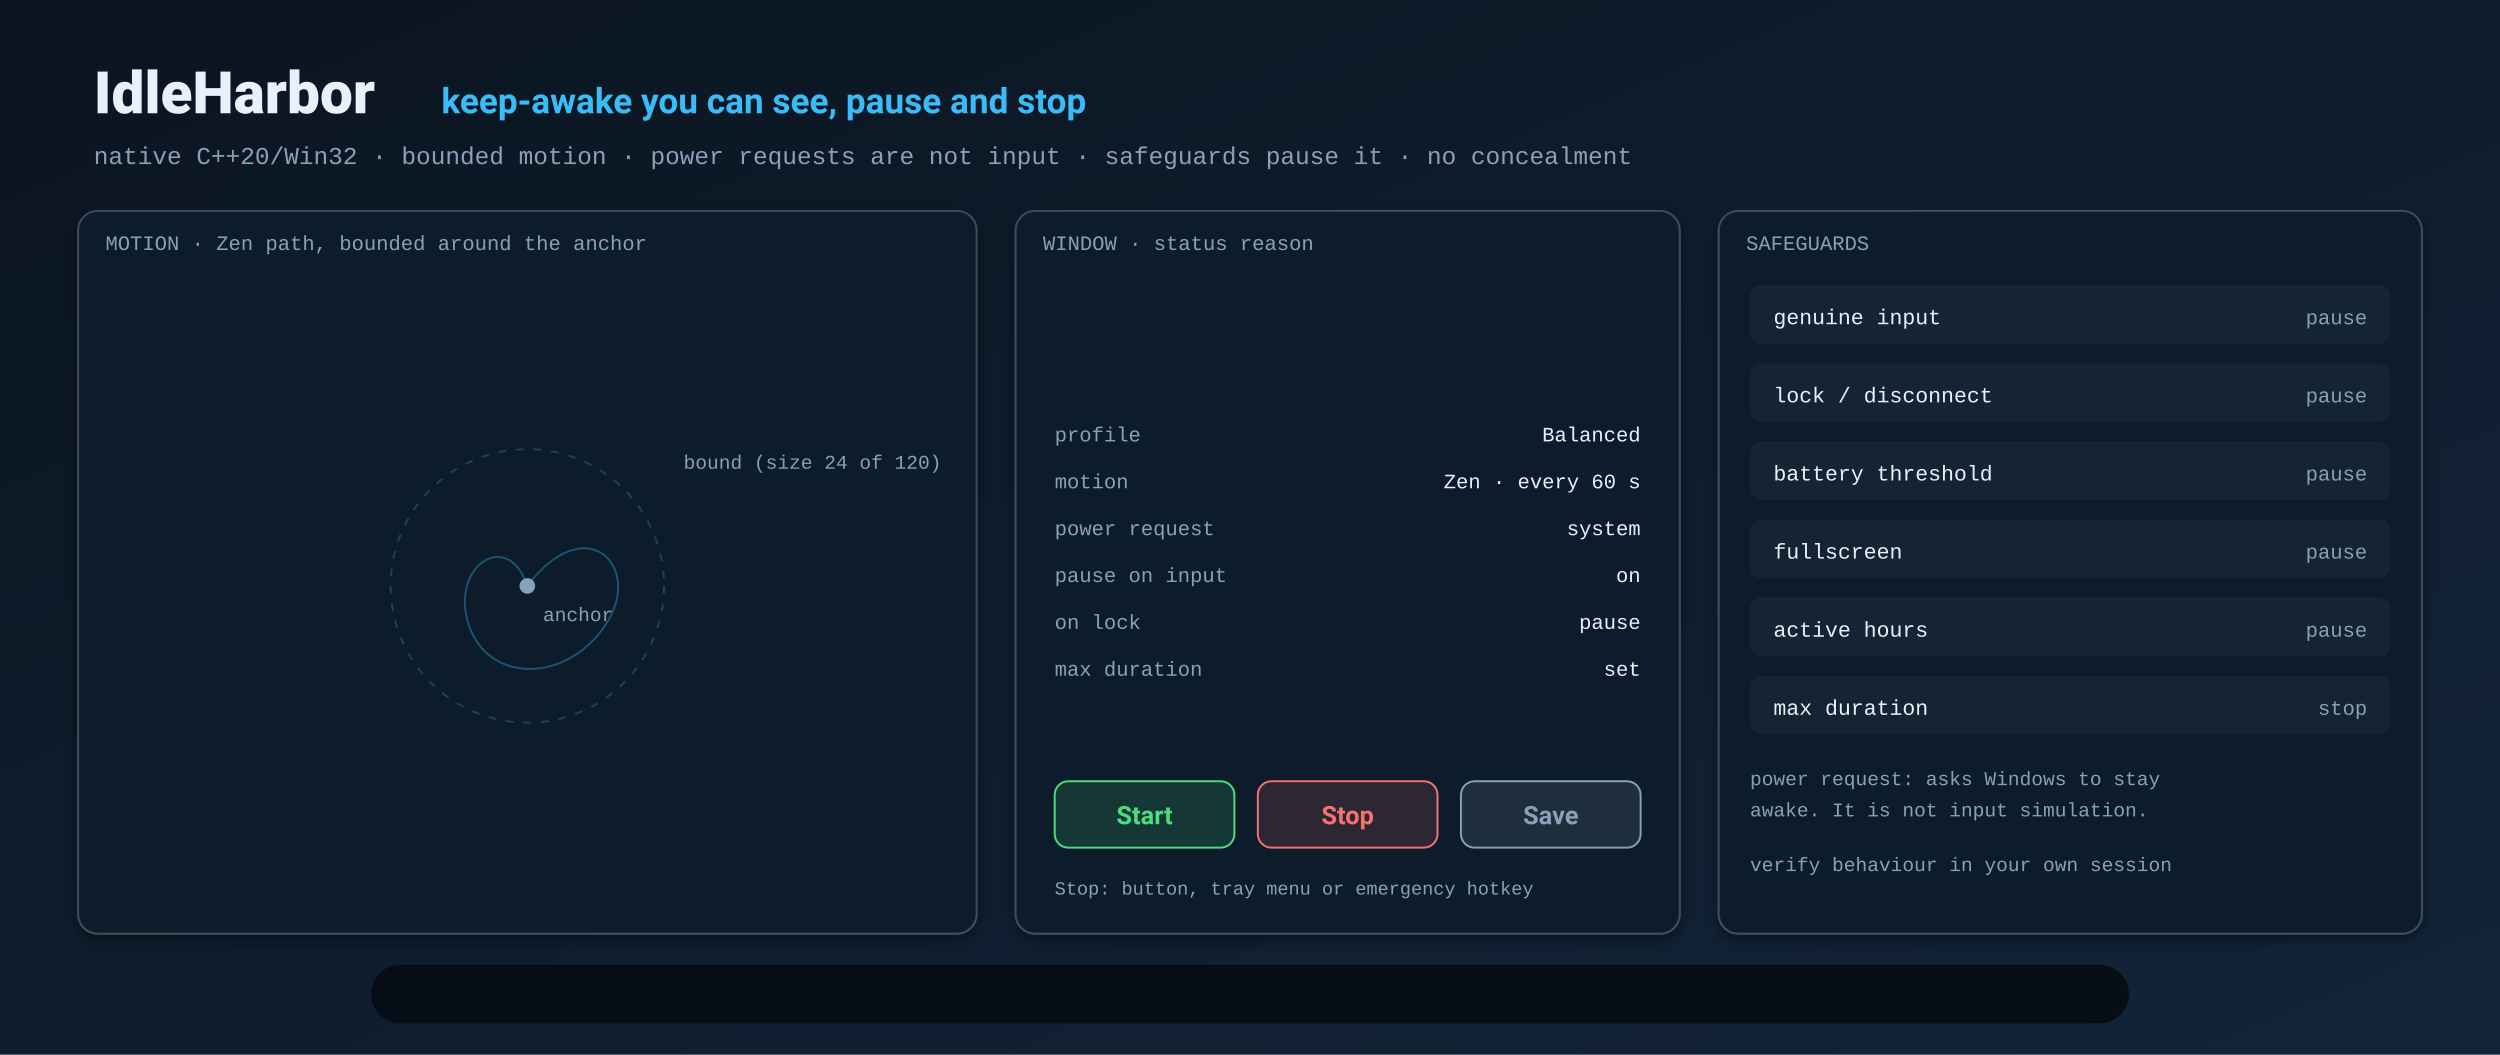
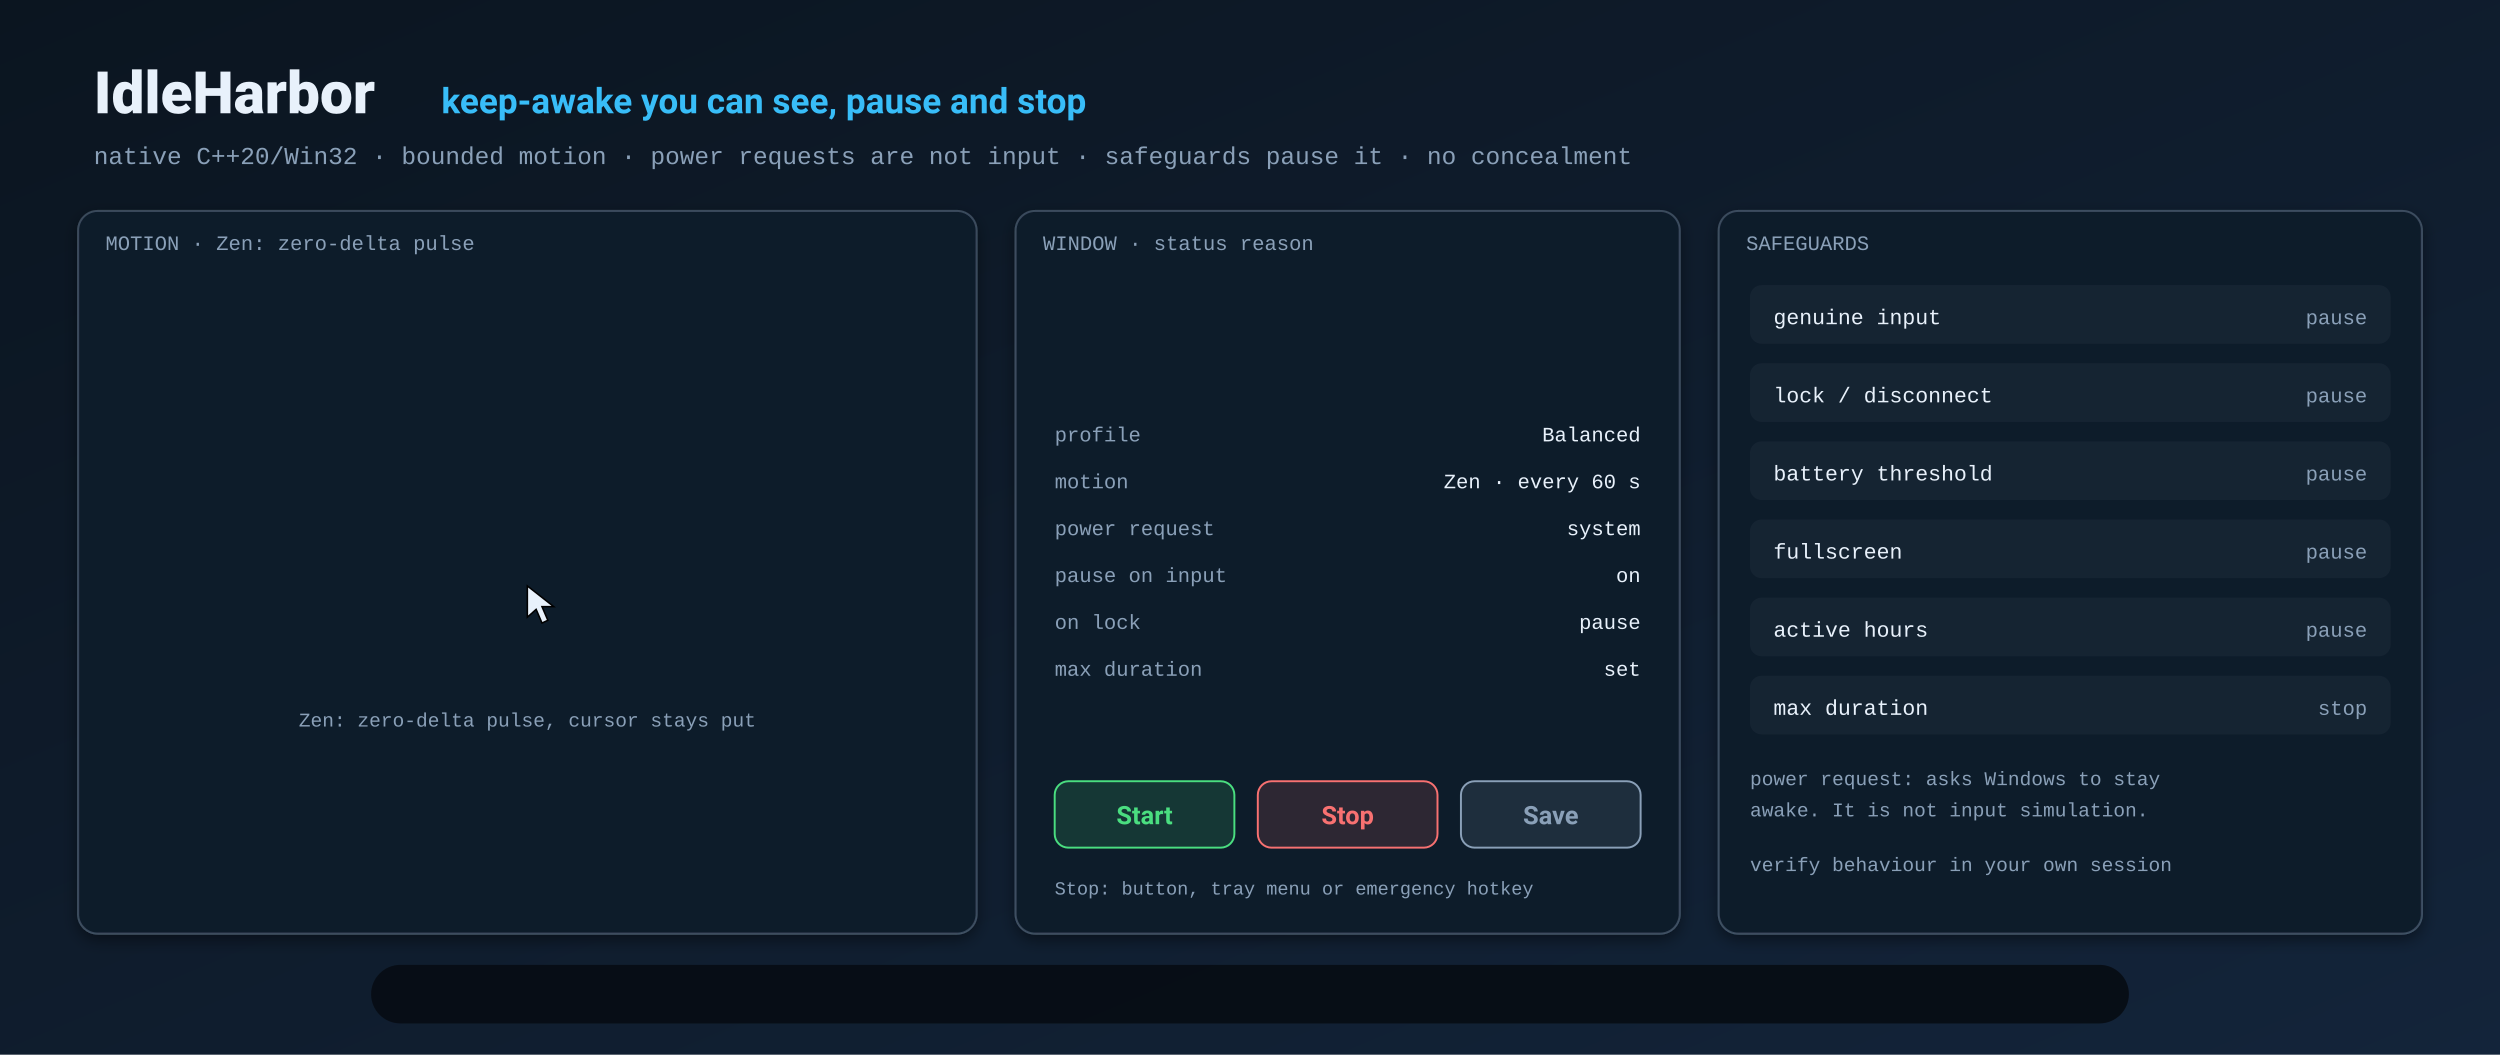
<svg xmlns="http://www.w3.org/2000/svg" width="1280" height="540" viewBox="0 0 1280 540" role="img" aria-labelledby="t d" data-poster-time="9.4">
-   <style>.flow{stroke-dasharray:2 10;animation:fl 1.25s linear infinite}@keyframes fl{to{stroke-dashoffset:-12}}@media (prefers-reduced-motion:reduce){.flow{animation:none}}@media (prefers-reduced-motion:reduce){.rm0{opacity:0!important}.rm1{opacity:1!important}.rm2{visibility:hidden!important}}</style>
+   <style>.rm-static{display:none}@media (prefers-reduced-motion:reduce){.anim{display:none}.rm-static{display:inline}}</style>
  <defs>
    <linearGradient id="bg" x1="0" y1="0" x2="1" y2="1">
      <stop offset="0" stop-color="#0b1520" />
      <stop offset="1" stop-color="#13243a" />
    </linearGradient>
    <filter id="sh">
      <feDropShadow dx="0" dy="3" stdDeviation="4" flood-color="#000" flood-opacity=".45" />
    </filter>
  </defs>
  <rect width="1280" height="540" fill="url(#bg)" />
  <text x="48" y="58" font-family="system-ui,-apple-system,'Segoe UI',Roboto,'Helvetica Neue',Arial,sans-serif" font-weight="800" font-size="30" fill="#e8f1fb">IdleHarbor</text>
  <text x="226" y="58" font-family="system-ui,-apple-system,'Segoe UI',Roboto,'Helvetica Neue',Arial,sans-serif" font-weight="600" font-size="18" fill="#38bdf8">keep-awake you can see, pause and stop</text>
  <text x="48" y="84" font-family="ui-monospace,SFMono-Regular,Menlo,Consolas,'Liberation Mono',monospace" font-size="12.5" fill="#8aa0b8">native C++20/Win32 · bounded motion · power requests are not input · safeguards pause it · no concealment</text>
  <g filter="url(#sh)">
    <rect x="40" y="108" width="460" height="370" rx="10" fill="#0f1c2c" stroke="#8aa0b8" stroke-opacity=".35" />
  </g>
-   <text x="54" y="128" font-family="ui-monospace,SFMono-Regular,Menlo,Consolas,'Liberation Mono',monospace" font-size="10.5" fill="#8aa0b8">MOTION · Zen path, bounded around the anchor</text>
-   <circle cx="270" cy="300" r="70" fill="none" stroke="#38bdf8" stroke-opacity=".25" stroke-dasharray="4 5" />
-   <circle cx="270" cy="300" r="4" fill="#8aa0b8" />
-   <text x="350" y="240" font-family="ui-monospace,SFMono-Regular,Menlo,Consolas,'Liberation Mono',monospace" font-size="10" fill="#8aa0b8">bound (size 24 of 120)</text>
-   <text x="278" y="318" font-family="ui-monospace,SFMono-Regular,Menlo,Consolas,'Liberation Mono',monospace" font-size="10" fill="#8aa0b8">anchor</text>
-   <path d="M270 300 c30 -40 60 -10 40 20 c-20 30 -60 30 -70 0 c-10 -30 20 -50 30 -20 z" fill="none" stroke="#38bdf8" stroke-opacity=".35" />
-   <g opacity="0" class="rm0">
+   <text x="54" y="128" font-family="ui-monospace,SFMono-Regular,Menlo,Consolas,'Liberation Mono',monospace" font-size="10.5" fill="#8aa0b8">MOTION · Zen: zero-delta pulse</text>
+   <path transform="translate(270 300)" d="M0 0 l0 16 l4.5 -4 l3 7 l3 -1.4 l-3 -7 l6 0 z" fill="#e8f1fb" stroke="#000" stroke-width=".8" />
+   <text x="270" y="372" text-anchor="middle" font-family="ui-monospace,SFMono-Regular,Menlo,Consolas,'Liberation Mono',monospace" font-size="10" fill="#8aa0b8">Zen: zero-delta pulse, cursor stays put</text>
+   <g opacity="0" class="anim">
    <animate attributeName="opacity" dur="15.0s" repeatCount="indefinite" values="0;0;1;1;0;0;1;1;0;0;1;1;0;0;0;0" keyTimes="0;0.067;0.073;0.267;0.273;0.4;0.407;0.533;0.54;0.707;0.713;0.84;0.847;0.933;0.967;1" calcMode="spline" keySplines="0 0 1 1;0 0 1 1;0 0 1 1;0 0 1 1;0 0 1 1;0 0 1 1;0 0 1 1;0 0 1 1;0 0 1 1;0 0 1 1;0 0 1 1;0 0 1 1;0 0 1 1;.4 0 .2 1;0 0 1 1" />
-     <path d="M0 0 l0 16 l4.5 -4 l3 7 l3 -1.4 l-3 -7 l6 0 z" fill="#e8f1fb" stroke="#000" stroke-width=".8" class="rm2">
-       <animateMotion dur="5s" repeatCount="indefinite" path="M270 300 c30 -40 60 -10 40 20 c-20 30 -60 30 -70 0 c-10 -30 20 -50 30 -20 z" />
-     </path>
+     <circle cx="270" cy="300" r="10" fill="none" stroke="#38bdf8" stroke-width="2">
+       <animate attributeName="r" dur="2.5s" repeatCount="indefinite" values="10;45" />
+       <animate attributeName="stroke-opacity" dur="2.5s" repeatCount="indefinite" values=".8;0" />
+     </circle>
  </g>
-   <g opacity="0" class="rm0">
+   <g opacity="0" class="anim">
    <animate attributeName="opacity" dur="15.0s" repeatCount="indefinite" calcMode="spline" keyTimes="0;0.267;0.273;0.393;0.4;0.933;0.967;1" values="0;0;1;1;0;0;0;0" keySplines="0 0 1 1;0 0 1 1;0 0 1 1;0 0 1 1;0 0 1 1;.4 0 .2 1;0 0 1 1" />
-     <path d="M0 0 l0 16 l4.5 -4 l3 7 l3 -1.4 l-3 -7 l6 0 z" fill="#fbbf24" class="rm2">
+     <path d="M0 0 l0 16 l4.5 -4 l3 7 l3 -1.4 l-3 -7 l6 0 z" fill="#fbbf24" class="anim">
      <animateMotion dur="15.0s" repeatCount="indefinite" path="M120 180 L400 420" keyPoints="0;0;1;1" keyTimes="0;0.267;0.333;1" />
    </path>
    <text x="80" y="450" font-family="ui-monospace,SFMono-Regular,Menlo,Consolas,'Liberation Mono',monospace" font-size="10.5" fill="#fbbf24">genuine input: you moved the mouse</text>
  </g>
-   <g opacity="0" class="rm1">
+   <g opacity="0" class="anim">
    <animate attributeName="opacity" dur="15.0s" repeatCount="indefinite" calcMode="spline" keyTimes="0;0.533;0.543;0.697;0.707;0.933;0.967;1" values="0;0;1;1;0;0;0;0" keySplines="0 0 1 1;0 0 1 1;0 0 1 1;0 0 1 1;0 0 1 1;.4 0 .2 1;0 0 1 1" />
    <rect x="60" y="130" width="420" height="330" rx="8" fill="#000" fill-opacity=".55" />
    <rect x="250" y="250" width="40" height="34" rx="5" fill="#fbbf24" />
    <path d="M256 250 v-10 a14 14 0 0 1 28 0 v10" stroke="#fbbf24" stroke-width="4" fill="none" />
    <text x="270" y="320" text-anchor="middle" font-family="ui-monospace,SFMono-Regular,Menlo,Consolas,'Liberation Mono',monospace" font-size="11" fill="#fbbf24">Win+L: session locked</text>
  </g>
  <g filter="url(#sh)">
    <rect x="520" y="108" width="340" height="370" rx="10" fill="#0f1c2c" stroke="#8aa0b8" stroke-opacity=".35" />
  </g>
  <text x="534" y="128" font-family="ui-monospace,SFMono-Regular,Menlo,Consolas,'Liberation Mono',monospace" font-size="10.5" fill="#8aa0b8">WINDOW · status reason</text>
-   <g opacity="0" class="rm0">
+   <g class="rm-static">
+     <circle cx="552" cy="152" r="8" fill="#4ade80" />
+     <text x="570" y="158" font-family="system-ui,-apple-system,'Segoe UI',Roboto,'Helvetica Neue',Arial,sans-serif" font-weight="800" font-size="20" fill="#4ade80">Running</text>
+     <text x="540" y="186" font-family="ui-monospace,SFMono-Regular,Menlo,Consolas,'Liberation Mono',monospace" font-size="11" fill="#e8f1fb">reason: Balanced profile</text>
+   </g>
+   <g opacity="0" class="anim">
    <animate attributeName="opacity" dur="15.0s" repeatCount="indefinite" calcMode="spline" keyTimes="0;0;0.005;0.061;0.067;0.933;0.967;1" values="0;0;1;1;0;0;0;0" keySplines="0 0 1 1;0 0 1 1;0 0 1 1;0 0 1 1;0 0 1 1;.4 0 .2 1;0 0 1 1" />
    <circle cx="552" cy="152" r="8" fill="#8aa0b8" />
    <text x="570" y="158" font-family="system-ui,-apple-system,'Segoe UI',Roboto,'Helvetica Neue',Arial,sans-serif" font-weight="800" font-size="20" fill="#8aa0b8">Stopped</text>
    <text x="540" y="186" font-family="ui-monospace,SFMono-Regular,Menlo,Consolas,'Liberation Mono',monospace" font-size="11" fill="#e8f1fb">reason: press Start</text>
  </g>
-   <g opacity="0" class="rm0">
+   <g opacity="0" class="anim">
    <animate attributeName="opacity" dur="15.0s" repeatCount="indefinite" calcMode="spline" keyTimes="0;0.067;0.072;0.261;0.267;0.933;0.967;1" values="0;0;1;1;0;0;0;0" keySplines="0 0 1 1;0 0 1 1;0 0 1 1;0 0 1 1;0 0 1 1;.4 0 .2 1;0 0 1 1" />
    <circle cx="552" cy="152" r="8" fill="#4ade80" />
    <text x="570" y="158" font-family="system-ui,-apple-system,'Segoe UI',Roboto,'Helvetica Neue',Arial,sans-serif" font-weight="800" font-size="20" fill="#4ade80">Running</text>
    <text x="540" y="186" font-family="ui-monospace,SFMono-Regular,Menlo,Consolas,'Liberation Mono',monospace" font-size="11" fill="#e8f1fb">reason: Balanced profile</text>
  </g>
-   <g opacity="0" class="rm0">
+   <g opacity="0" class="anim">
    <animate attributeName="opacity" dur="15.0s" repeatCount="indefinite" calcMode="spline" keyTimes="0;0.267;0.272;0.395;0.4;0.933;0.967;1" values="0;0;1;1;0;0;0;0" keySplines="0 0 1 1;0 0 1 1;0 0 1 1;0 0 1 1;0 0 1 1;.4 0 .2 1;0 0 1 1" />
    <circle cx="552" cy="152" r="8" fill="#fbbf24" />
    <text x="570" y="158" font-family="system-ui,-apple-system,'Segoe UI',Roboto,'Helvetica Neue',Arial,sans-serif" font-weight="800" font-size="20" fill="#fbbf24">Paused</text>
    <text x="540" y="186" font-family="ui-monospace,SFMono-Regular,Menlo,Consolas,'Liberation Mono',monospace" font-size="11" fill="#e8f1fb">reason: genuine input detected</text>
  </g>
-   <g opacity="0" class="rm0">
+   <g opacity="0" class="anim">
    <animate attributeName="opacity" dur="15.0s" repeatCount="indefinite" calcMode="spline" keyTimes="0;0.4;0.405;0.528;0.533;0.933;0.967;1" values="0;0;1;1;0;0;0;0" keySplines="0 0 1 1;0 0 1 1;0 0 1 1;0 0 1 1;0 0 1 1;.4 0 .2 1;0 0 1 1" />
    <circle cx="552" cy="152" r="8" fill="#4ade80" />
    <text x="570" y="158" font-family="system-ui,-apple-system,'Segoe UI',Roboto,'Helvetica Neue',Arial,sans-serif" font-weight="800" font-size="20" fill="#4ade80">Running</text>
    <text x="540" y="186" font-family="ui-monospace,SFMono-Regular,Menlo,Consolas,'Liberation Mono',monospace" font-size="11" fill="#e8f1fb">reason: idle again, rechecked</text>
  </g>
-   <g opacity="0" class="rm1">
+   <g opacity="0" class="anim">
    <animate attributeName="opacity" dur="15.0s" repeatCount="indefinite" calcMode="spline" keyTimes="0;0.533;0.539;0.701;0.707;0.933;0.967;1" values="0;0;1;1;0;0;0;0" keySplines="0 0 1 1;0 0 1 1;0 0 1 1;0 0 1 1;0 0 1 1;.4 0 .2 1;0 0 1 1" />
    <circle cx="552" cy="152" r="8" fill="#fbbf24" />
    <text x="570" y="158" font-family="system-ui,-apple-system,'Segoe UI',Roboto,'Helvetica Neue',Arial,sans-serif" font-weight="800" font-size="20" fill="#fbbf24">Paused</text>
    <text x="540" y="186" font-family="ui-monospace,SFMono-Regular,Menlo,Consolas,'Liberation Mono',monospace" font-size="11" fill="#e8f1fb">reason: session locked</text>
  </g>
-   <g opacity="0" class="rm0">
+   <g opacity="0" class="anim">
    <animate attributeName="opacity" dur="15.0s" repeatCount="indefinite" calcMode="spline" keyTimes="0;0.707;0.712;0.835;0.84;0.933;0.967;1" values="0;0;1;1;0;0;0;0" keySplines="0 0 1 1;0 0 1 1;0 0 1 1;0 0 1 1;0 0 1 1;.4 0 .2 1;0 0 1 1" />
    <circle cx="552" cy="152" r="8" fill="#4ade80" />
    <text x="570" y="158" font-family="system-ui,-apple-system,'Segoe UI',Roboto,'Helvetica Neue',Arial,sans-serif" font-weight="800" font-size="20" fill="#4ade80">Running</text>
    <text x="540" y="186" font-family="ui-monospace,SFMono-Regular,Menlo,Consolas,'Liberation Mono',monospace" font-size="11" fill="#e8f1fb">reason: unlocked, rechecked</text>
  </g>
-   <g opacity="0" class="rm0">
+   <g opacity="0" class="anim">
    <animate attributeName="opacity" dur="15.0s" repeatCount="indefinite" calcMode="spline" keyTimes="0;0.84;0.845;0.933;0.967;1" values="0;0;1;1;0;0" keySplines="0 0 1 1;0 0 1 1;0 0 1 1;.4 0 .2 1;0 0 1 1" />
    <circle cx="552" cy="152" r="8" fill="#f87171" />
    <text x="570" y="158" font-family="system-ui,-apple-system,'Segoe UI',Roboto,'Helvetica Neue',Arial,sans-serif" font-weight="800" font-size="20" fill="#f87171">Stopped</text>
    <text x="540" y="186" font-family="ui-monospace,SFMono-Regular,Menlo,Consolas,'Liberation Mono',monospace" font-size="11" fill="#e8f1fb">reason: max duration reached</text>
  </g>
  <text x="540" y="226" font-family="ui-monospace,SFMono-Regular,Menlo,Consolas,'Liberation Mono',monospace" font-size="10.5" fill="#8aa0b8">profile</text>
  <text x="840" y="226" text-anchor="end" font-family="ui-monospace,SFMono-Regular,Menlo,Consolas,'Liberation Mono',monospace" font-size="10.5" fill="#e8f1fb">Balanced</text>
  <text x="540" y="250" font-family="ui-monospace,SFMono-Regular,Menlo,Consolas,'Liberation Mono',monospace" font-size="10.5" fill="#8aa0b8">motion</text>
  <text x="840" y="250" text-anchor="end" font-family="ui-monospace,SFMono-Regular,Menlo,Consolas,'Liberation Mono',monospace" font-size="10.5" fill="#e8f1fb">Zen · every 60 s</text>
  <text x="540" y="274" font-family="ui-monospace,SFMono-Regular,Menlo,Consolas,'Liberation Mono',monospace" font-size="10.5" fill="#8aa0b8">power request</text>
  <text x="840" y="274" text-anchor="end" font-family="ui-monospace,SFMono-Regular,Menlo,Consolas,'Liberation Mono',monospace" font-size="10.5" fill="#e8f1fb">system</text>
  <text x="540" y="298" font-family="ui-monospace,SFMono-Regular,Menlo,Consolas,'Liberation Mono',monospace" font-size="10.5" fill="#8aa0b8">pause on input</text>
  <text x="840" y="298" text-anchor="end" font-family="ui-monospace,SFMono-Regular,Menlo,Consolas,'Liberation Mono',monospace" font-size="10.5" fill="#e8f1fb">on</text>
  <text x="540" y="322" font-family="ui-monospace,SFMono-Regular,Menlo,Consolas,'Liberation Mono',monospace" font-size="10.5" fill="#8aa0b8">on lock</text>
  <text x="840" y="322" text-anchor="end" font-family="ui-monospace,SFMono-Regular,Menlo,Consolas,'Liberation Mono',monospace" font-size="10.5" fill="#e8f1fb">pause</text>
  <text x="540" y="346" font-family="ui-monospace,SFMono-Regular,Menlo,Consolas,'Liberation Mono',monospace" font-size="10.5" fill="#8aa0b8">max duration</text>
  <text x="840" y="346" text-anchor="end" font-family="ui-monospace,SFMono-Regular,Menlo,Consolas,'Liberation Mono',monospace" font-size="10.5" fill="#e8f1fb">set</text>
  <rect x="540" y="400" width="92" height="34" rx="7" fill="#4ade80" fill-opacity=".14" stroke="#4ade80" />
  <text x="586" y="422" text-anchor="middle" font-family="system-ui,-apple-system,'Segoe UI',Roboto,'Helvetica Neue',Arial,sans-serif" font-weight="700" font-size="13" fill="#4ade80">Start</text>
  <rect x="644" y="400" width="92" height="34" rx="7" fill="#f87171" fill-opacity=".14" stroke="#f87171" />
  <text x="690" y="422" text-anchor="middle" font-family="system-ui,-apple-system,'Segoe UI',Roboto,'Helvetica Neue',Arial,sans-serif" font-weight="700" font-size="13" fill="#f87171">Stop</text>
  <rect x="748" y="400" width="92" height="34" rx="7" fill="#8aa0b8" fill-opacity=".14" stroke="#8aa0b8" />
  <text x="794" y="422" text-anchor="middle" font-family="system-ui,-apple-system,'Segoe UI',Roboto,'Helvetica Neue',Arial,sans-serif" font-weight="700" font-size="13" fill="#8aa0b8">Save</text>
  <text x="540" y="458" font-family="ui-monospace,SFMono-Regular,Menlo,Consolas,'Liberation Mono',monospace" font-size="9.5" fill="#8aa0b8">Stop: button, tray menu or emergency hotkey</text>
  <g filter="url(#sh)">
    <rect x="880" y="108" width="360" height="370" rx="10" fill="#0f1c2c" stroke="#8aa0b8" stroke-opacity=".35" />
  </g>
  <text x="894" y="128" font-family="ui-monospace,SFMono-Regular,Menlo,Consolas,'Liberation Mono',monospace" font-size="10.5" fill="#8aa0b8">SAFEGUARDS</text>
  <rect x="896" y="146" width="328" height="30" rx="6" fill="#e8f1fb" fill-opacity=".04" />
  <text x="908" y="166" font-family="ui-monospace,SFMono-Regular,Menlo,Consolas,'Liberation Mono',monospace" font-size="11" fill="#e8f1fb">genuine input</text>
  <text x="1212" y="166" text-anchor="end" font-family="ui-monospace,SFMono-Regular,Menlo,Consolas,'Liberation Mono',monospace" font-size="10.5" fill="#8aa0b8">pause</text>
-   <rect x="896" y="146" width="328" height="30" rx="6" fill="none" stroke="#fbbf24" stroke-width="2" opacity="0" class="rm0">
+   <rect x="896" y="146" width="328" height="30" rx="6" fill="none" stroke="#fbbf24" stroke-width="2" opacity="0" class="anim">
    <animate attributeName="opacity" dur="15.0s" repeatCount="indefinite" calcMode="spline" keyTimes="0;0.267;0.273;0.367;0.373;0.933;0.967;1" values="0;0;1;1;0;0;0;0" keySplines="0 0 1 1;0 0 1 1;0 0 1 1;0 0 1 1;0 0 1 1;.4 0 .2 1;0 0 1 1" />
  </rect>
  <rect x="896" y="186" width="328" height="30" rx="6" fill="#e8f1fb" fill-opacity=".04" />
  <text x="908" y="206" font-family="ui-monospace,SFMono-Regular,Menlo,Consolas,'Liberation Mono',monospace" font-size="11" fill="#e8f1fb">lock / disconnect</text>
  <text x="1212" y="206" text-anchor="end" font-family="ui-monospace,SFMono-Regular,Menlo,Consolas,'Liberation Mono',monospace" font-size="10.5" fill="#8aa0b8">pause</text>
-   <rect x="896" y="186" width="328" height="30" rx="6" fill="none" stroke="#fbbf24" stroke-width="2" opacity="0" class="rm1">
+   <rect x="896" y="186" width="328" height="30" rx="6" fill="none" stroke="#fbbf24" stroke-width="2" opacity="0" class="anim">
    <animate attributeName="opacity" dur="15.0s" repeatCount="indefinite" calcMode="spline" keyTimes="0;0.533;0.54;0.633;0.64;0.933;0.967;1" values="0;0;1;1;0;0;0;0" keySplines="0 0 1 1;0 0 1 1;0 0 1 1;0 0 1 1;0 0 1 1;.4 0 .2 1;0 0 1 1" />
  </rect>
  <rect x="896" y="226" width="328" height="30" rx="6" fill="#e8f1fb" fill-opacity=".04" />
  <text x="908" y="246" font-family="ui-monospace,SFMono-Regular,Menlo,Consolas,'Liberation Mono',monospace" font-size="11" fill="#e8f1fb">battery threshold</text>
  <text x="1212" y="246" text-anchor="end" font-family="ui-monospace,SFMono-Regular,Menlo,Consolas,'Liberation Mono',monospace" font-size="10.5" fill="#8aa0b8">pause</text>
  <rect x="896" y="266" width="328" height="30" rx="6" fill="#e8f1fb" fill-opacity=".04" />
  <text x="908" y="286" font-family="ui-monospace,SFMono-Regular,Menlo,Consolas,'Liberation Mono',monospace" font-size="11" fill="#e8f1fb">fullscreen</text>
  <text x="1212" y="286" text-anchor="end" font-family="ui-monospace,SFMono-Regular,Menlo,Consolas,'Liberation Mono',monospace" font-size="10.5" fill="#8aa0b8">pause</text>
  <rect x="896" y="306" width="328" height="30" rx="6" fill="#e8f1fb" fill-opacity=".04" />
  <text x="908" y="326" font-family="ui-monospace,SFMono-Regular,Menlo,Consolas,'Liberation Mono',monospace" font-size="11" fill="#e8f1fb">active hours</text>
  <text x="1212" y="326" text-anchor="end" font-family="ui-monospace,SFMono-Regular,Menlo,Consolas,'Liberation Mono',monospace" font-size="10.5" fill="#8aa0b8">pause</text>
  <rect x="896" y="346" width="328" height="30" rx="6" fill="#e8f1fb" fill-opacity=".04" />
  <text x="908" y="366" font-family="ui-monospace,SFMono-Regular,Menlo,Consolas,'Liberation Mono',monospace" font-size="11" fill="#e8f1fb">max duration</text>
  <text x="1212" y="366" text-anchor="end" font-family="ui-monospace,SFMono-Regular,Menlo,Consolas,'Liberation Mono',monospace" font-size="10.5" fill="#8aa0b8">stop</text>
-   <rect x="896" y="346" width="328" height="30" rx="6" fill="none" stroke="#f87171" stroke-width="2" opacity="0" class="rm0">
+   <rect x="896" y="346" width="328" height="30" rx="6" fill="none" stroke="#f87171" stroke-width="2" opacity="0" class="anim">
    <animate attributeName="opacity" dur="15.0s" repeatCount="indefinite" calcMode="spline" keyTimes="0;0.84;0.847;0.933;0.967;1" values="0;0;1;1;0;0" keySplines="0 0 1 1;0 0 1 1;0 0 1 1;.4 0 .2 1;0 0 1 1" />
  </rect>
  <text x="896" y="402" font-family="ui-monospace,SFMono-Regular,Menlo,Consolas,'Liberation Mono',monospace" font-size="10" fill="#8aa0b8">power request: asks Windows to stay</text>
  <text x="896" y="418" font-family="ui-monospace,SFMono-Regular,Menlo,Consolas,'Liberation Mono',monospace" font-size="10" fill="#8aa0b8">awake. It is not input simulation.</text>
  <text x="896" y="446" font-family="ui-monospace,SFMono-Regular,Menlo,Consolas,'Liberation Mono',monospace" font-size="10" fill="#8aa0b8">verify behaviour in your own session</text>
  <rect x="190" y="494" width="900" height="30" rx="15" fill="#060c14" opacity=".92" />
-   <text x="640.0" y="514" text-anchor="middle" font-family="system-ui,-apple-system,'Segoe UI',Roboto,'Helvetica Neue',Arial,sans-serif" font-size="13.5" fill="#e8f1fb" opacity="0" class="rm0">
+   <text class="rm-static" x="640" y="514" text-anchor="middle" font-family="system-ui,-apple-system,'Segoe UI',Roboto,'Helvetica Neue',Arial,sans-serif" font-size="13.5" fill="#e8f1fb">Running: a Zen pulse that leaves the cursor in place, plus a system power request</text>
+   <text x="640.0" y="514" text-anchor="middle" font-family="system-ui,-apple-system,'Segoe UI',Roboto,'Helvetica Neue',Arial,sans-serif" font-size="13.5" fill="#e8f1fb" opacity="0" class="anim">
    <animate attributeName="opacity" dur="15.0s" repeatCount="indefinite" calcMode="spline" keyTimes="0;0;0.013;0.053;0.067;0.933;0.967;1" values="0;0;1;1;0;0;0;0" keySplines="0 0 1 1;0 0 1 1;0 0 1 1;0 0 1 1;0 0 1 1;.4 0 .2 1;0 0 1 1" />Visible and stopped until you press Start</text>
-   <text x="640.0" y="514" text-anchor="middle" font-family="system-ui,-apple-system,'Segoe UI',Roboto,'Helvetica Neue',Arial,sans-serif" font-size="13.5" fill="#e8f1fb" opacity="0" class="rm0">
-     <animate attributeName="opacity" dur="15.0s" repeatCount="indefinite" calcMode="spline" keyTimes="0;0.067;0.08;0.253;0.267;0.933;0.967;1" values="0;0;1;1;0;0;0;0" keySplines="0 0 1 1;0 0 1 1;0 0 1 1;0 0 1 1;0 0 1 1;.4 0 .2 1;0 0 1 1" />Running: a bounded Zen path around the anchor, plus a system power request</text>
-   <text x="640.0" y="514" text-anchor="middle" font-family="system-ui,-apple-system,'Segoe UI',Roboto,'Helvetica Neue',Arial,sans-serif" font-size="13.5" fill="#e8f1fb" opacity="0" class="rm0">
+   <text x="640.0" y="514" text-anchor="middle" font-family="system-ui,-apple-system,'Segoe UI',Roboto,'Helvetica Neue',Arial,sans-serif" font-size="13.5" fill="#e8f1fb" opacity="0" class="anim">
+     <animate attributeName="opacity" dur="15.0s" repeatCount="indefinite" calcMode="spline" keyTimes="0;0.067;0.08;0.253;0.267;0.933;0.967;1" values="0;0;1;1;0;0;0;0" keySplines="0 0 1 1;0 0 1 1;0 0 1 1;0 0 1 1;0 0 1 1;.4 0 .2 1;0 0 1 1" />Running: a Zen pulse that leaves the cursor in place, plus a system power request</text>
+   <text x="640.0" y="514" text-anchor="middle" font-family="system-ui,-apple-system,'Segoe UI',Roboto,'Helvetica Neue',Arial,sans-serif" font-size="13.5" fill="#e8f1fb" opacity="0" class="anim">
    <animate attributeName="opacity" dur="15.0s" repeatCount="indefinite" calcMode="spline" keyTimes="0;0.267;0.28;0.387;0.4;0.933;0.967;1" values="0;0;1;1;0;0;0;0" keySplines="0 0 1 1;0 0 1 1;0 0 1 1;0 0 1 1;0 0 1 1;.4 0 .2 1;0 0 1 1" />You move the mouse, so it pauses and says why</text>
-   <text x="640.0" y="514" text-anchor="middle" font-family="system-ui,-apple-system,'Segoe UI',Roboto,'Helvetica Neue',Arial,sans-serif" font-size="13.5" fill="#e8f1fb" opacity="0" class="rm0">
+   <text x="640.0" y="514" text-anchor="middle" font-family="system-ui,-apple-system,'Segoe UI',Roboto,'Helvetica Neue',Arial,sans-serif" font-size="13.5" fill="#e8f1fb" opacity="0" class="anim">
    <animate attributeName="opacity" dur="15.0s" repeatCount="indefinite" calcMode="spline" keyTimes="0;0.4;0.413;0.52;0.533;0.933;0.967;1" values="0;0;1;1;0;0;0;0" keySplines="0 0 1 1;0 0 1 1;0 0 1 1;0 0 1 1;0 0 1 1;.4 0 .2 1;0 0 1 1" />Idle again: it rechecks every safeguard, then resumes</text>
-   <text x="640.0" y="514" text-anchor="middle" font-family="system-ui,-apple-system,'Segoe UI',Roboto,'Helvetica Neue',Arial,sans-serif" font-size="13.5" fill="#e8f1fb" opacity="0" class="rm1">
+   <text x="640.0" y="514" text-anchor="middle" font-family="system-ui,-apple-system,'Segoe UI',Roboto,'Helvetica Neue',Arial,sans-serif" font-size="13.5" fill="#e8f1fb" opacity="0" class="anim">
    <animate attributeName="opacity" dur="15.0s" repeatCount="indefinite" calcMode="spline" keyTimes="0;0.533;0.547;0.693;0.707;0.933;0.967;1" values="0;0;1;1;0;0;0;0" keySplines="0 0 1 1;0 0 1 1;0 0 1 1;0 0 1 1;0 0 1 1;.4 0 .2 1;0 0 1 1" />Locking the session pauses it</text>
-   <text x="640.0" y="514" text-anchor="middle" font-family="system-ui,-apple-system,'Segoe UI',Roboto,'Helvetica Neue',Arial,sans-serif" font-size="13.5" fill="#e8f1fb" opacity="0" class="rm0">
+   <text x="640.0" y="514" text-anchor="middle" font-family="system-ui,-apple-system,'Segoe UI',Roboto,'Helvetica Neue',Arial,sans-serif" font-size="13.5" fill="#e8f1fb" opacity="0" class="anim">
    <animate attributeName="opacity" dur="15.0s" repeatCount="indefinite" calcMode="spline" keyTimes="0;0.707;0.72;0.827;0.84;0.933;0.967;1" values="0;0;1;1;0;0;0;0" keySplines="0 0 1 1;0 0 1 1;0 0 1 1;0 0 1 1;0 0 1 1;.4 0 .2 1;0 0 1 1" />Unlocked: it rechecks, then resumes</text>
-   <text x="640.0" y="514" text-anchor="middle" font-family="system-ui,-apple-system,'Segoe UI',Roboto,'Helvetica Neue',Arial,sans-serif" font-size="13.5" fill="#e8f1fb" opacity="0" class="rm0">
+   <text x="640.0" y="514" text-anchor="middle" font-family="system-ui,-apple-system,'Segoe UI',Roboto,'Helvetica Neue',Arial,sans-serif" font-size="13.5" fill="#e8f1fb" opacity="0" class="anim">
    <animate attributeName="opacity" dur="15.0s" repeatCount="indefinite" calcMode="spline" keyTimes="0;0.84;0.853;0.933;0.967;1" values="0;0;1;1;0;0" keySplines="0 0 1 1;0 0 1 1;0 0 1 1;.4 0 .2 1;0 0 1 1" />Max duration reached: the session stops</text>
</svg>
